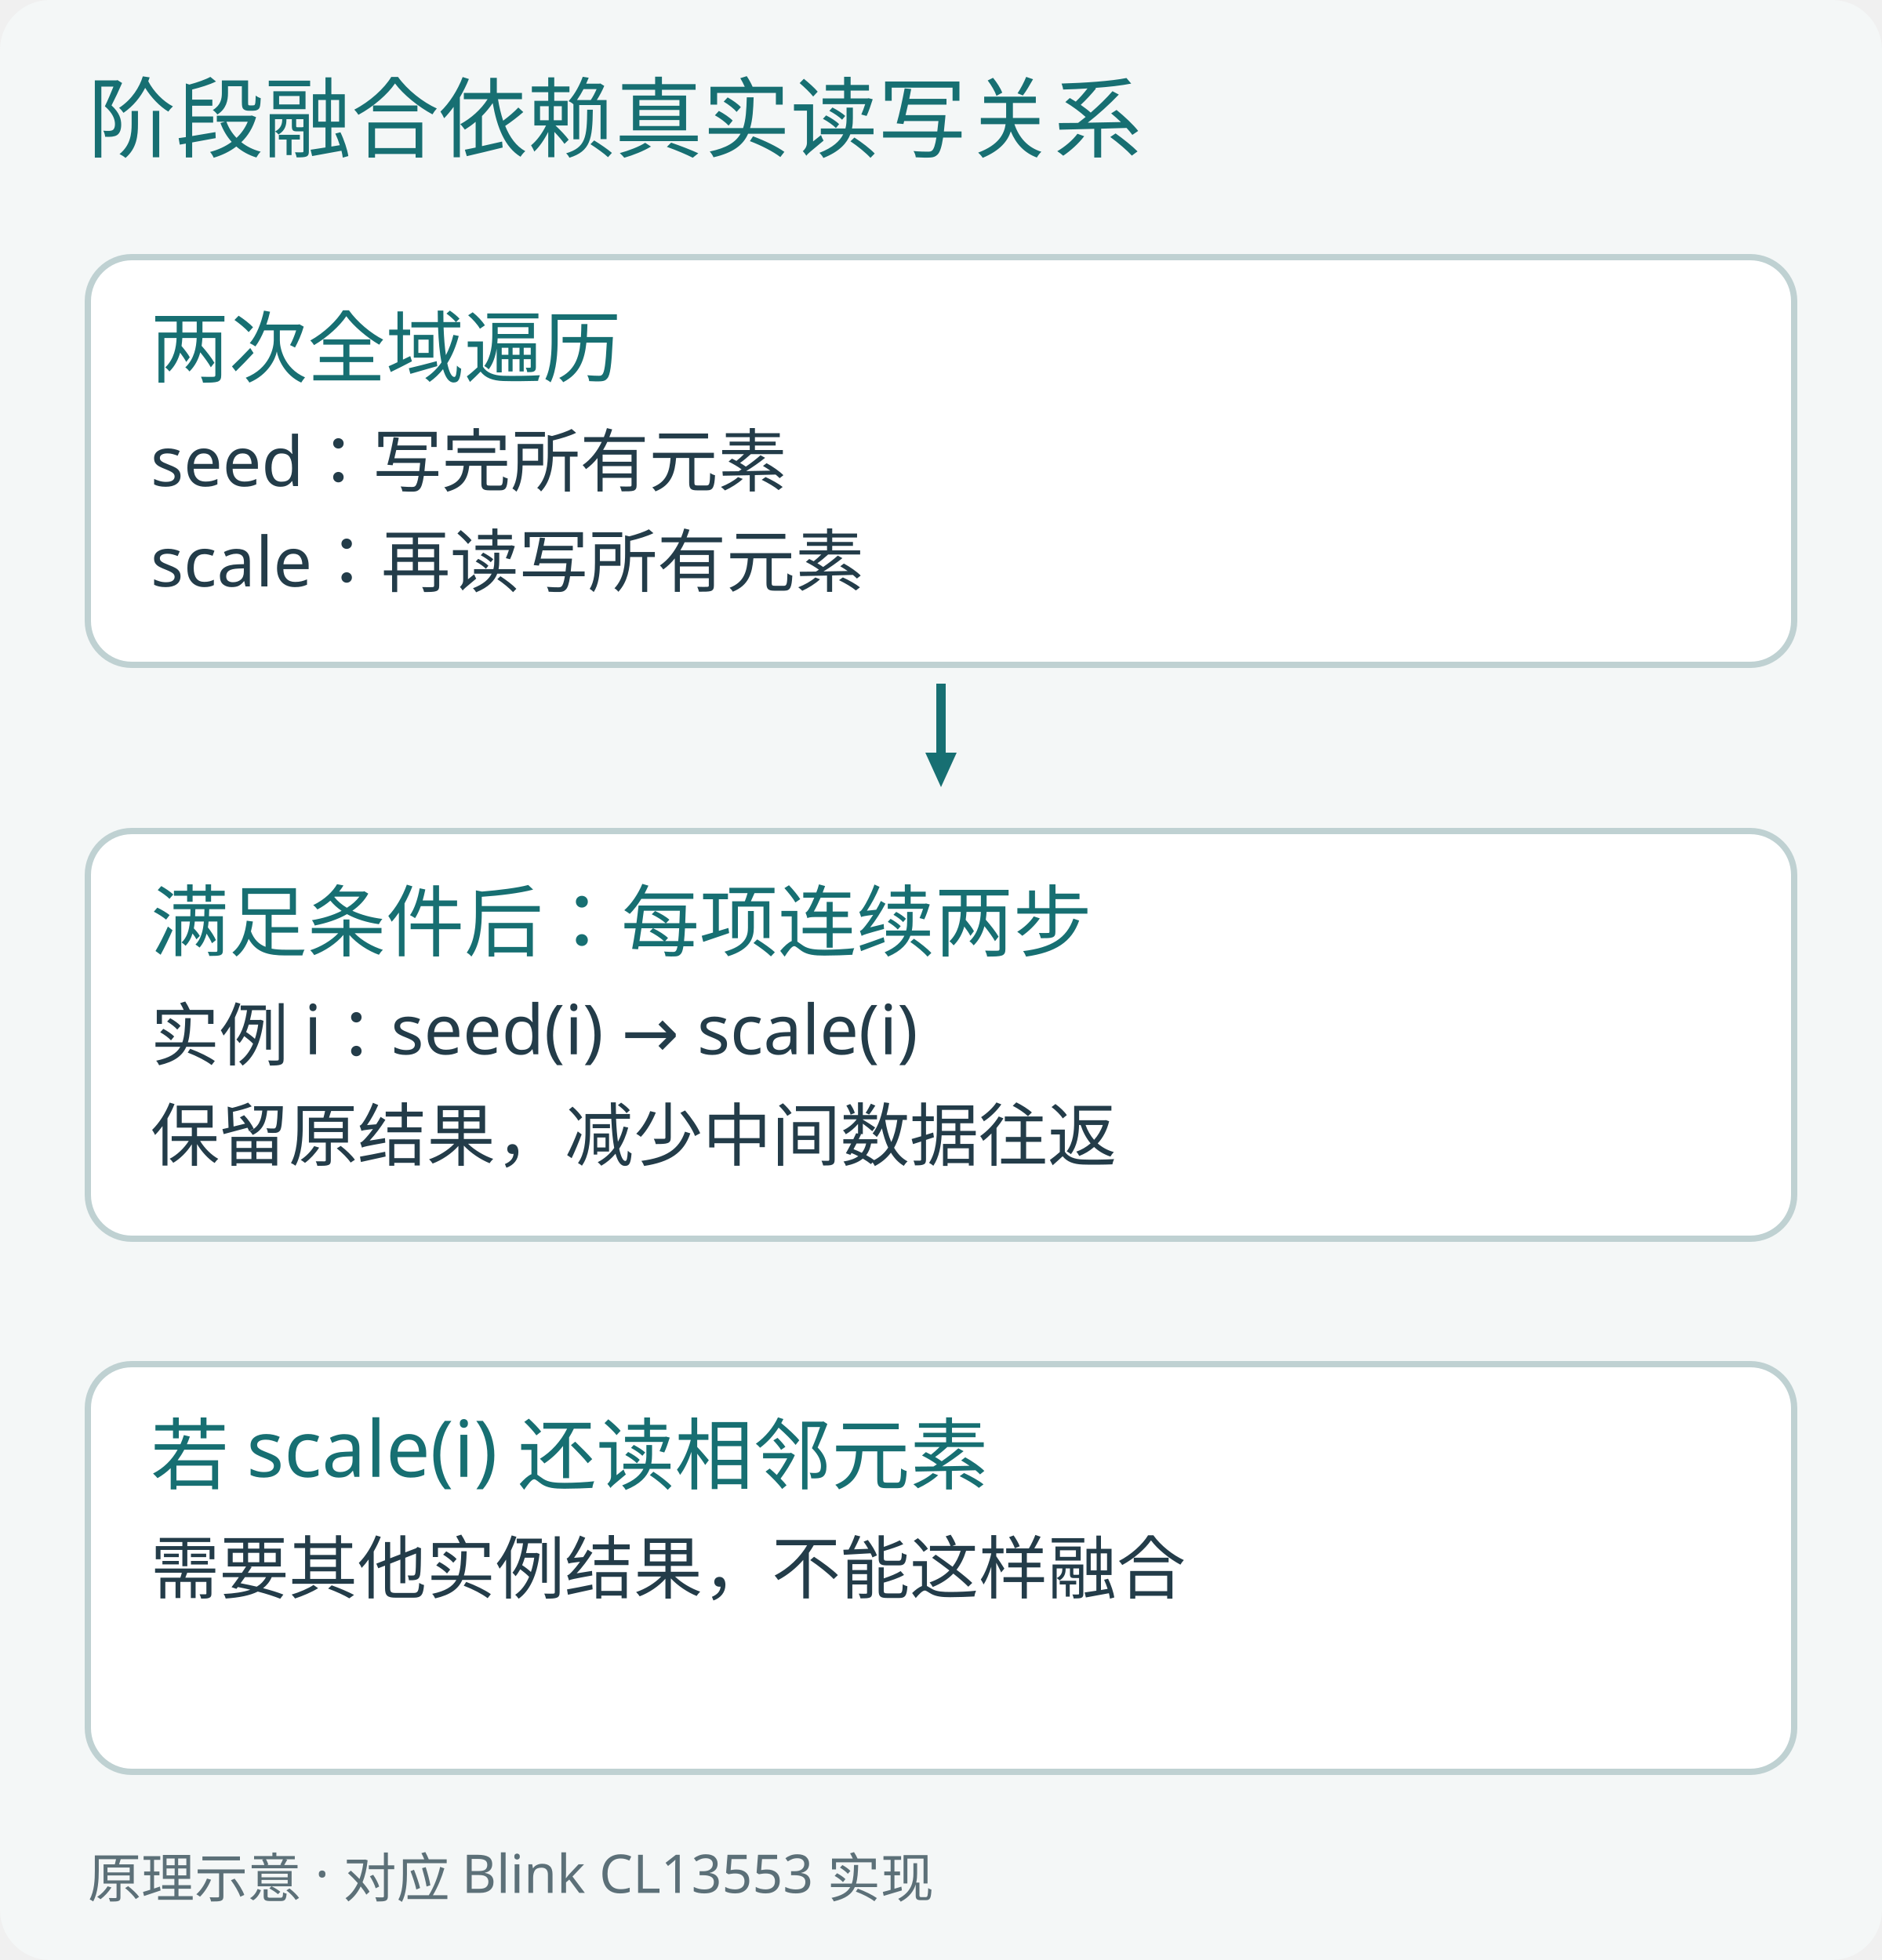
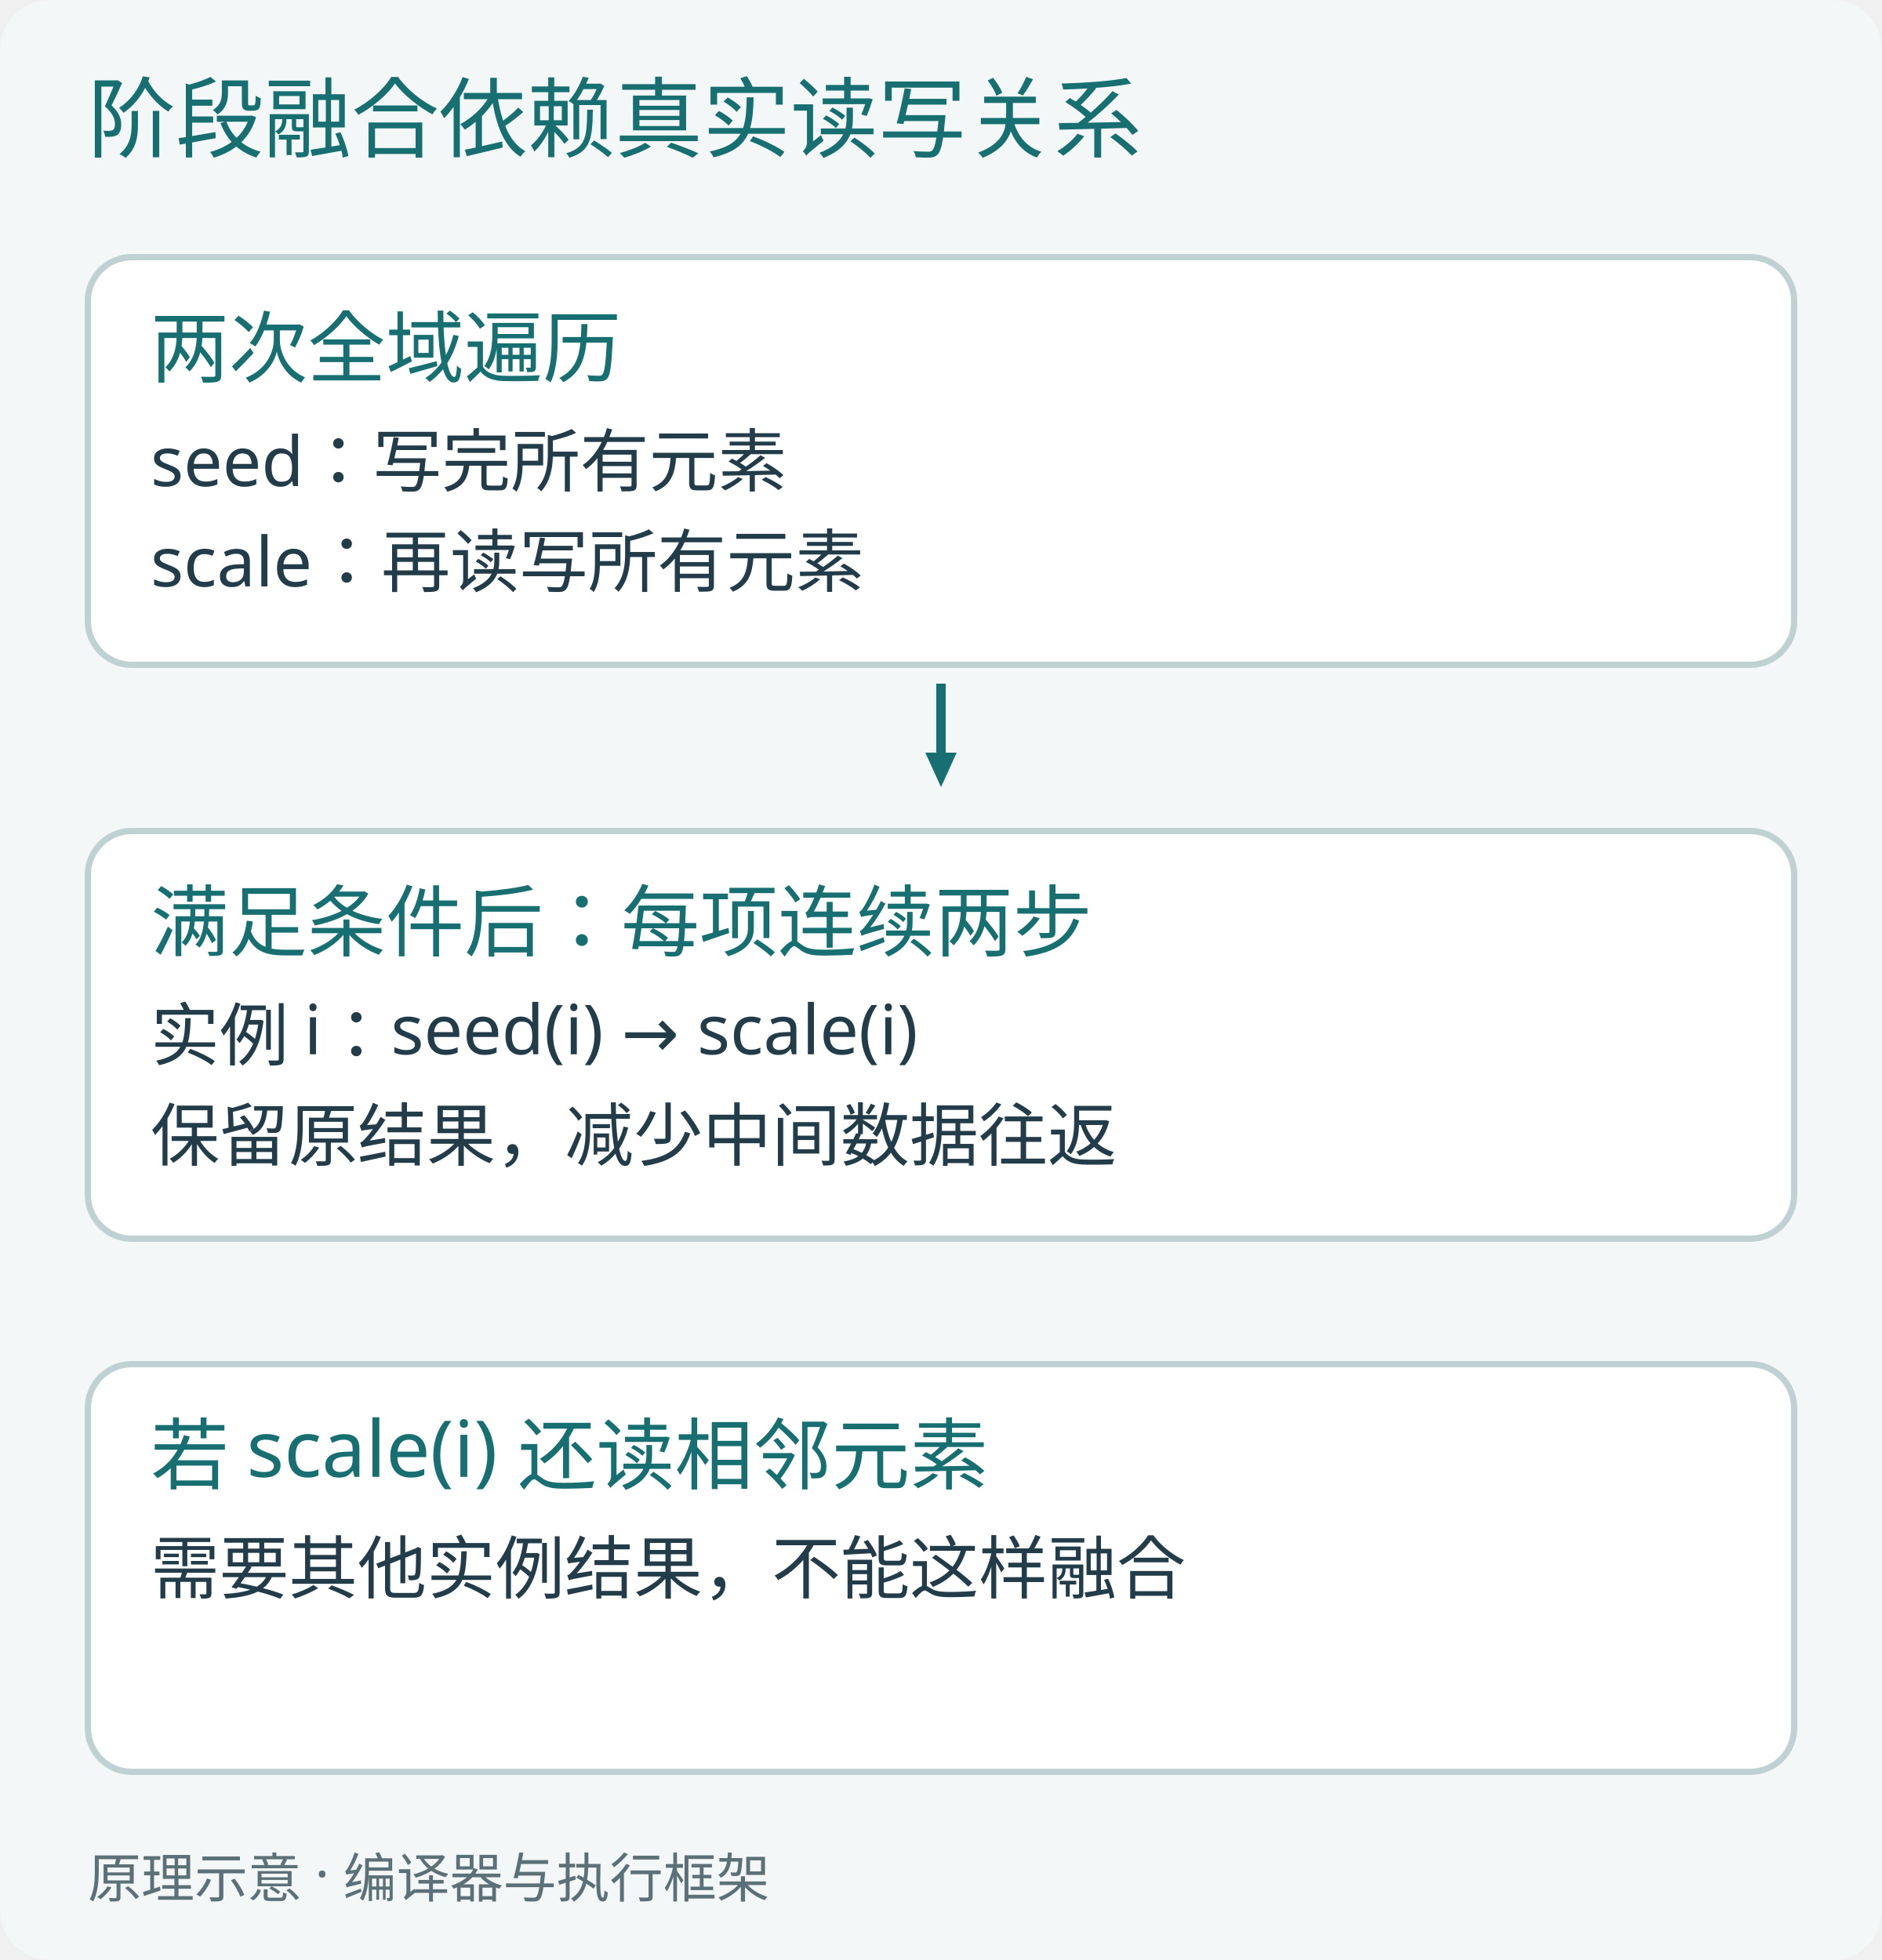
<svg xmlns="http://www.w3.org/2000/svg" width="600" height="625" viewBox="0 0 600 625">
  <defs>
    <marker id="a" viewBox="0 0 10 10" refX="8" refY="5" markerWidth="7" markerHeight="7" orient="auto">
      <path d="M 0 0 L 10 5 L 0 10 z" fill="#176f72" />
    </marker>
  </defs>
  <rect width="600" height="625" rx="16" fill="#f4f7f7" />
  <text x="28" y="48" font-family="SimHei" font-size="28" fill="#176f72" text-anchor="start">阶段融合依赖真实读写关系</text>
  <rect x="28" y="82" width="544" height="130" rx="14" fill="white" stroke="#bfd1d2" stroke-width="2" />
  <text x="48" y="120" font-family="SimHei" font-size="25" fill="#176f72" text-anchor="start">两次全域遍历</text>
  <text x="48" y="155" font-family="SimHei" font-size="22" fill="#233c49" text-anchor="start">seed：写完所有元素</text>
  <text x="48" y="187" font-family="SimHei" font-size="22" fill="#233c49" text-anchor="start">scale：再读写所有元素</text>
  <path d="M300,218 L300.0,240.0" stroke="#176f72" stroke-width="3" fill="none" />
  <polygon points="300,251 295.0,240.0 305.0,240.0" fill="#176f72" />
  <rect x="28" y="265" width="544" height="130" rx="14" fill="white" stroke="#bfd1d2" stroke-width="2" />
  <text x="48" y="303" font-family="SimHei" font-size="25" fill="#176f72" text-anchor="start">满足条件后：每项连续两步</text>
  <text x="48" y="338" font-family="SimHei" font-size="22" fill="#233c49" text-anchor="start">实例 i：seed(i) → scale(i)</text>
  <text x="48" y="370" font-family="SimHei" font-size="22" fill="#233c49" text-anchor="start">保留原结果，减少中间数据往返</text>
  <rect x="28" y="435" width="544" height="130" rx="14" fill="white" stroke="#bfd1d2" stroke-width="2" />
  <text x="48" y="473" font-family="SimHei" font-size="25" fill="#176f72" text-anchor="start">若 scale(i) 还读相邻元素</text>
  <text x="48" y="508" font-family="SimHei" font-size="22" fill="#233c49" text-anchor="start">需要其他实例结果，不能这样融合</text>
-   <text x="28" y="605" font-family="SimHei" font-size="17" fill="#5c7078" text-anchor="start">原理示意 · 对应 Blink CL13553 实现</text>
+   <text x="28" y="605" font-family="SimHei" font-size="17" fill="#5c7078" text-anchor="start">原理示意 · 编译器与执行框架</text>
</svg>
